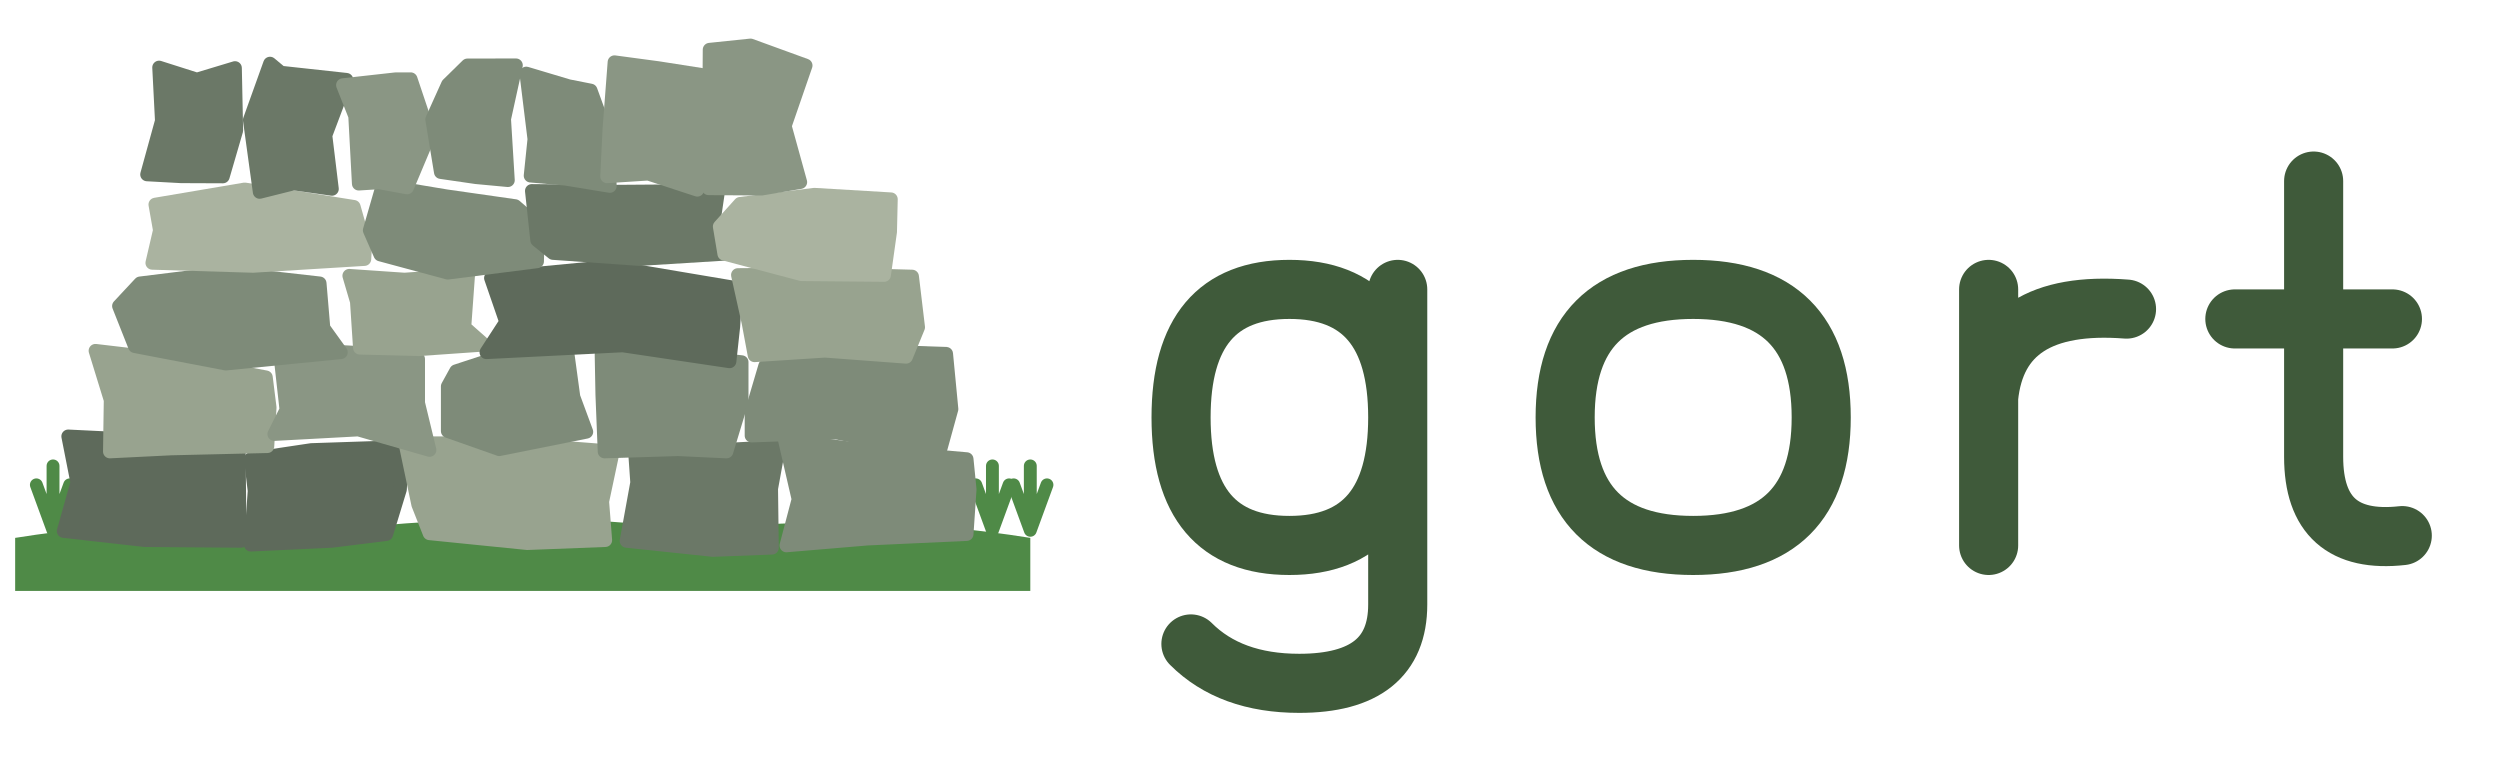
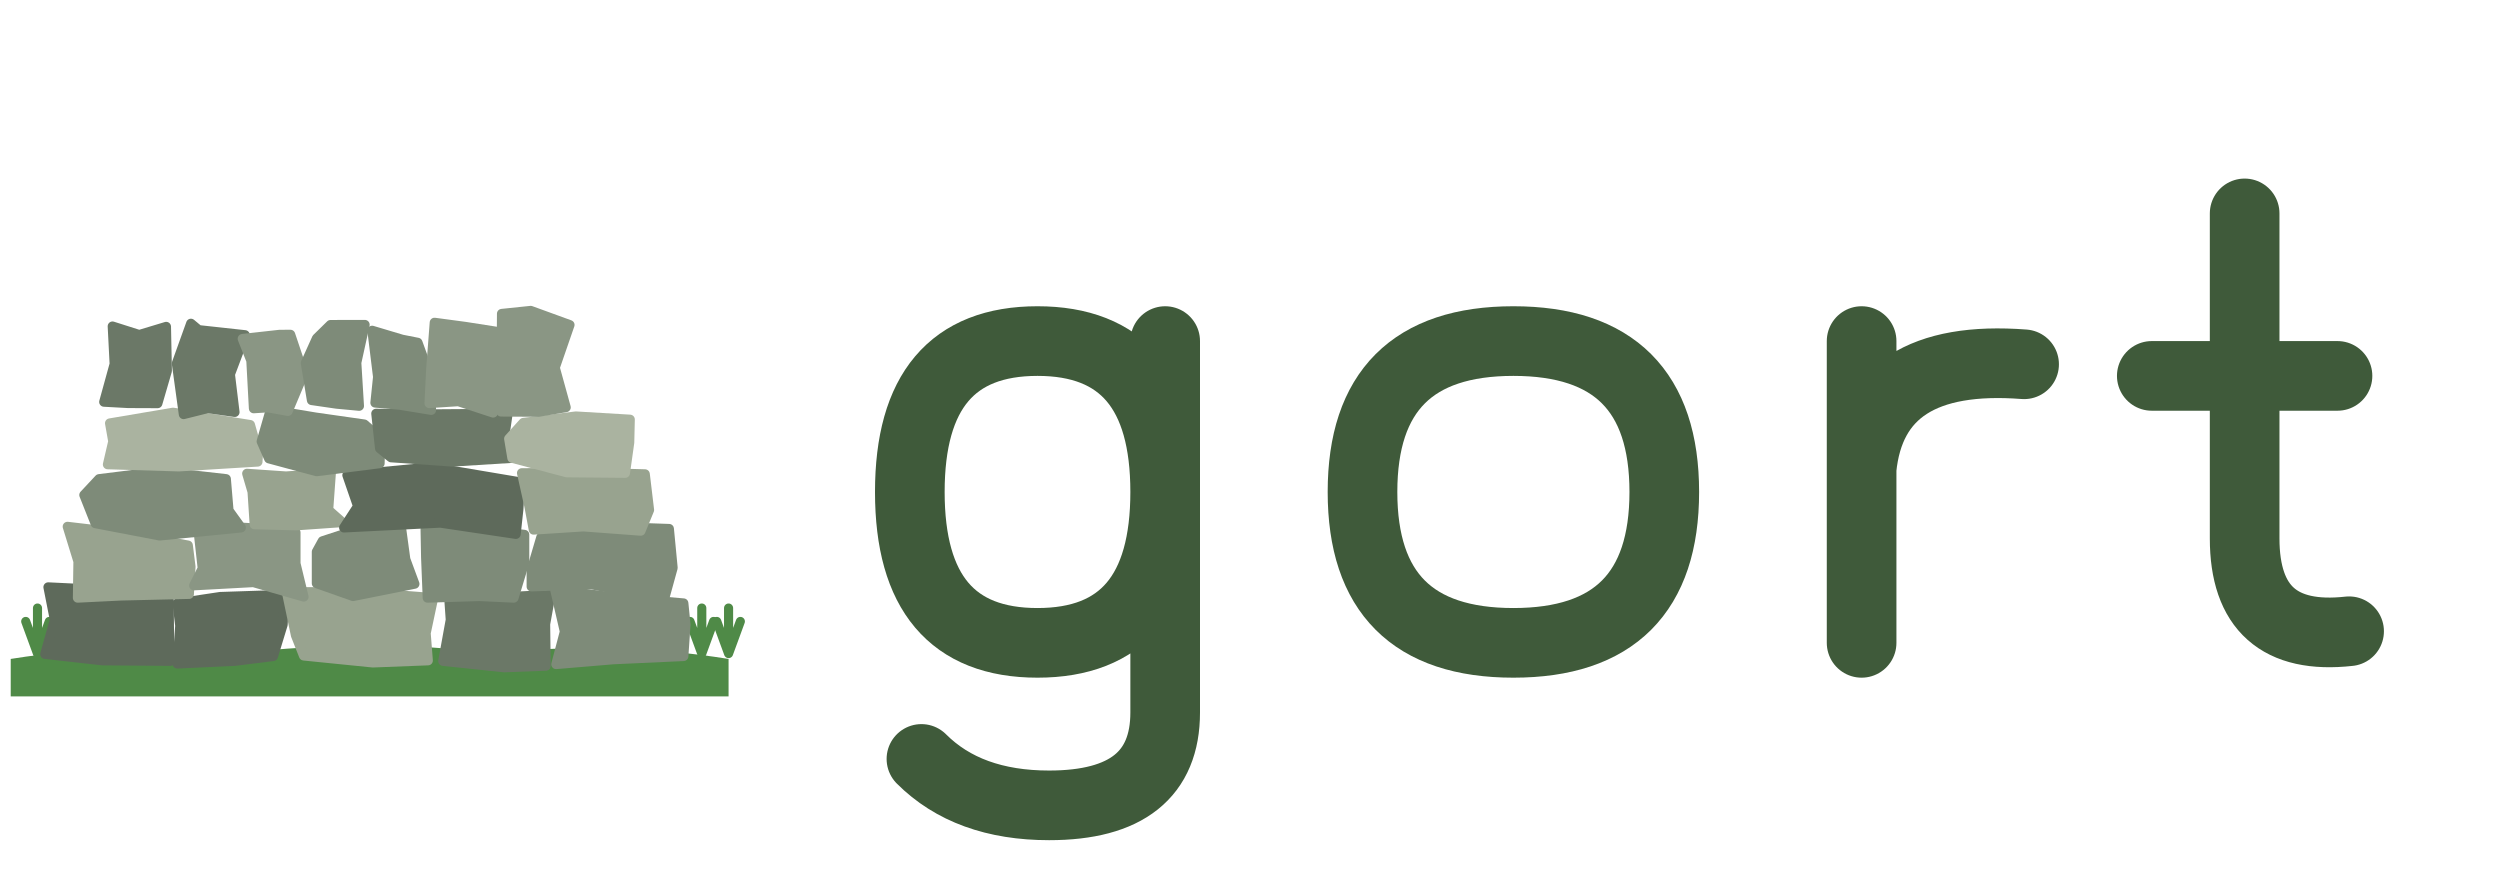
- <svg xmlns="http://www.w3.org/2000/svg" viewBox="-10 -2 330 100" role="img">
-   <path d="M-8 69 Q14 65.5 34 68 Q60 65 82 68 Q104 65.5 126 69 L126 76 L-8 76Z" fill="#4F8A47" />
-   <path d="M-3 68 l-2.2 -6 M-3 68 l0 -8.5 M-3 68 l2.2 -6" stroke="#4F8A47" stroke-width="1.7" stroke-linecap="round" fill="none" />
-   <path d="M3 68 l-2.2 -6 M3 68 l0 -8.5 M3 68 l2.2 -6" stroke="#4F8A47" stroke-width="1.7" stroke-linecap="round" fill="none" />
-   <path d="M121 68 l-2.2 -6 M121 68 l0 -8.5 M121 68 l2.2 -6" stroke="#4F8A47" stroke-width="1.7" stroke-linecap="round" fill="none" />
-   <path d="M126 68 l-2.2 -6 M126 68 l0 -8.5 M126 68 l2.2 -6" stroke="#4F8A47" stroke-width="1.7" stroke-linecap="round" fill="none" />
-   <path d="M-1.0 55.6 L9.3 56.1 L21.5 55.5 L21.6 65.3 L21.8 69.4 L9.1 69.3 L-1.6 68.1 L0.2 61.7Z" fill="#5E6A5B" stroke="#5E6A5B" stroke-width="1.8" stroke-linejoin="round" />
-   <path d="M23.1 58.6 L31.1 57.4 L43.1 57.0 L42.8 62.6 L41.0 68.5 L33.8 69.4 L23.1 69.9 L23.6 62.8Z" fill="#5E6A5B" stroke="#5E6A5B" stroke-width="1.8" stroke-linejoin="round" />
-   <path d="M43.5 56.5 L56.7 56.5 L70.9 57.6 L69.5 64.2 L69.9 69.3 L59.6 69.7 L46.7 68.4 L45.2 64.6Z" fill="#98A38F" stroke="#98A38F" stroke-width="1.8" stroke-linejoin="round" />
-   <path d="M73.8 57.4 L81.3 57.6 L92.8 57.0 L91.8 62.5 L91.9 70.3 L84.1 70.6 L72.7 69.4 L74.1 61.7Z" fill="#6B7867" stroke="#6B7867" stroke-width="1.8" stroke-linejoin="round" />
-   <path d="M93.6 56.1 L103.8 57.4 L117.6 58.6 L118.0 62.6 L117.6 68.5 L104.5 69.1 L93.8 70.0 L95.4 63.9Z" fill="#7E8B79" stroke="#7E8B79" stroke-width="1.8" stroke-linejoin="round" />
-   <path d="M2.6 44.3 L12.8 45.5 L25.1 47.8 L25.6 51.8 L25.3 56.9 L12.6 57.2 L4.5 57.6 L4.6 50.8Z" fill="#98A38F" stroke="#98A38F" stroke-width="1.8" stroke-linejoin="round" />
-   <path d="M26.9 44.0 L37.7 44.6 L45.2 45.4 L45.2 51.2 L46.7 57.4 L37.3 54.7 L26.2 55.3 L27.8 52.1Z" fill="#8A9684" stroke="#8A9684" stroke-width="1.8" stroke-linejoin="round" />
-   <path d="M50.2 47.0 L56.6 44.9 L64.8 43.8 L65.7 50.4 L67.4 55.0 L55.9 57.3 L49.1 54.9 L49.1 49.0Z" fill="#7E8B79" stroke="#7E8B79" stroke-width="1.8" stroke-linejoin="round" />
-   <path d="M69.4 44.8 L76.4 44.5 L87.9 45.8 L87.9 51.0 L85.9 57.6 L79.5 57.3 L69.8 57.6 L69.5 50.1Z" fill="#7E8B79" stroke="#7E8B79" stroke-width="1.8" stroke-linejoin="round" />
-   <path d="M91.0 46.3 L100.5 44.2 L114.9 44.7 L115.6 52.0 L114.0 57.8 L100.4 55.1 L89.2 55.5 L89.2 52.4Z" fill="#7E8B79" stroke="#7E8B79" stroke-width="1.8" stroke-linejoin="round" />
-   <path d="M8.5 35.4 L19.8 34.0 L32.2 35.4 L32.7 41.3 L35.0 44.5 L19.8 46.0 L7.8 43.7 L5.7 38.4Z" fill="#7E8B79" stroke="#7E8B79" stroke-width="1.8" stroke-linejoin="round" />
-   <path d="M36.1 34.4 L43.4 34.9 L51.8 34.3 L51.3 41.2 L53.9 43.5 L45.3 44.1 L37.5 43.9 L37.1 37.8Z" fill="#98A38F" stroke="#98A38F" stroke-width="1.8" stroke-linejoin="round" />
-   <path d="M54.8 34.7 L70.5 33.2 L87.1 36.0 L86.8 41.1 L86.3 45.7 L72.2 43.6 L54.2 44.5 L56.8 40.5Z" fill="#5E6A5B" stroke="#5E6A5B" stroke-width="1.8" stroke-linejoin="round" />
-   <path d="M87.4 34.3 L99.5 34.2 L110.4 34.5 L111.2 41.2 L109.6 45.1 L98.9 44.3 L89.6 44.9 L88.8 40.6Z" fill="#98A38F" stroke="#98A38F" stroke-width="1.8" stroke-linejoin="round" />
-   <path d="M10.5 25.0 L22.3 23.0 L36.7 25.3 L38.2 30.6 L38.1 32.2 L23.4 33.1 L10.1 32.7 L11.1 28.4Z" fill="#AAB3A0" stroke="#AAB3A0" stroke-width="1.8" stroke-linejoin="round" />
-   <path d="M40.5 22.5 L48.9 23.9 L58.0 25.2 L61.0 27.8 L60.9 32.5 L49.1 34.0 L40.2 31.6 L38.8 28.4Z" fill="#7E8B79" stroke="#7E8B79" stroke-width="1.8" stroke-linejoin="round" />
-   <path d="M60.2 23.2 L71.2 23.3 L84.8 23.2 L84.1 28.0 L85.7 31.5 L74.4 32.2 L63.0 31.4 L60.9 29.7Z" fill="#6B7867" stroke="#6B7867" stroke-width="1.8" stroke-linejoin="round" />
-   <path d="M87.7 24.9 L97.5 23.7 L107.6 24.3 L107.5 28.6 L106.7 34.3 L95.8 34.2 L85.6 31.5 L85.0 27.9Z" fill="#AAB3A0" stroke="#AAB3A0" stroke-width="1.8" stroke-linejoin="round" />
-   <path d="M10.4 7.3 L15.5 8.5 L20.4 6.6 L21.2 14.8 L19.9 21.0 L14.4 21.4 L9.9 21.5 L11.3 14.3Z" fill="#6B7867" stroke="#6B7867" stroke-width="1.8" stroke-linejoin="round" transform="rotate(4.4 15.8 14.9)" />
-   <path d="M25.1 6.6 L26.6 7.7 L35.3 8.1 L33.0 15.6 L34.3 22.6 L29.2 22.2 L24.8 23.6 L22.9 14.2Z" fill="#6B7867" stroke="#6B7867" stroke-width="1.8" stroke-linejoin="round" transform="rotate(3.6 28.7 15.1)" />
-   <path d="M35.0 9.5 L41.9 8.4 L43.9 8.3 L46.7 15.5 L44.1 22.6 L40.4 22.1 L37.7 22.4 L36.8 13.5Z" fill="#8A9684" stroke="#8A9684" stroke-width="1.8" stroke-linejoin="round" transform="rotate(2.7 40.8 15.0)" />
-   <path d="M49.4 9.0 L52.1 6.6 L58.5 6.9 L56.6 13.9 L56.7 22.0 L52.5 21.4 L47.9 20.5 L47.1 13.5Z" fill="#7E8B79" stroke="#7E8B79" stroke-width="1.8" stroke-linejoin="round" transform="rotate(-2.8 52.5 14.8)" />
-   <path d="M59.8 7.5 L65.3 9.4 L68.2 10.1 L70.2 16.4 L70.2 22.8 L64.4 21.6 L59.8 21.0 L60.5 16.2Z" fill="#7E8B79" stroke="#7E8B79" stroke-width="1.8" stroke-linejoin="round" transform="rotate(-2.4 64.4 15.5)" />
-   <path d="M70.6 6.6 L76.4 7.0 L83.0 7.6 L82.3 16.3 L82.6 22.7 L76.0 21.0 L70.6 21.7 L70.5 15.4Z" fill="#8A9684" stroke="#8A9684" stroke-width="1.8" stroke-linejoin="round" transform="rotate(3.7 76.9 14.3)" />
-   <path d="M83.6 4.6 L89.0 4.0 L96.3 6.6 L93.6 14.6 L95.7 22.0 L90.6 22.9 L83.6 22.9 L83.6 14.2Z" fill="#8A9684" stroke="#8A9684" stroke-width="1.8" stroke-linejoin="round" transform="rotate(0.4 89.7 13.7)" />
-   <g transform="translate(21.1 2.4) scale(1.3)">
+ <svg xmlns="http://www.w3.org/2000/svg" viewBox="-6 -2 280 100" role="img">
+   <g transform="translate(0 76) scale(0.6) translate(0 -76)">
+     <path d="M-8 69 Q14 65.5 34 68 Q60 65 82 68 Q104 65.5 126 69 L126 76 L-8 76Z" fill="#4F8A47" />
+     <path d="M-3 68 l-2.2 -6 M-3 68 l0 -8.5 M-3 68 l2.2 -6" stroke="#4F8A47" stroke-width="1.7" stroke-linecap="round" fill="none" />
+     <path d="M3 68 l-2.2 -6 M3 68 l0 -8.5 M3 68 l2.2 -6" stroke="#4F8A47" stroke-width="1.7" stroke-linecap="round" fill="none" />
+     <path d="M121 68 l-2.2 -6 M121 68 l0 -8.5 M121 68 l2.2 -6" stroke="#4F8A47" stroke-width="1.7" stroke-linecap="round" fill="none" />
+     <path d="M126 68 l-2.2 -6 M126 68 l0 -8.5 M126 68 l2.2 -6" stroke="#4F8A47" stroke-width="1.7" stroke-linecap="round" fill="none" />
+     <path d="M-1.0 55.6 L9.3 56.1 L21.5 55.5 L21.6 65.3 L21.8 69.4 L9.1 69.3 L-1.6 68.1 L0.2 61.7Z" fill="#5E6A5B" stroke="#5E6A5B" stroke-width="1.8" stroke-linejoin="round" />
+     <path d="M23.1 58.6 L31.1 57.4 L43.1 57.0 L42.8 62.6 L41.0 68.5 L33.8 69.4 L23.1 69.9 L23.6 62.8Z" fill="#5E6A5B" stroke="#5E6A5B" stroke-width="1.8" stroke-linejoin="round" />
+     <path d="M43.5 56.5 L56.7 56.5 L70.9 57.6 L69.5 64.2 L69.9 69.3 L59.6 69.7 L46.7 68.4 L45.2 64.6Z" fill="#98A38F" stroke="#98A38F" stroke-width="1.8" stroke-linejoin="round" />
+     <path d="M73.8 57.4 L81.3 57.6 L92.8 57.0 L91.8 62.5 L91.9 70.3 L84.1 70.6 L72.7 69.4 L74.1 61.7Z" fill="#6B7867" stroke="#6B7867" stroke-width="1.8" stroke-linejoin="round" />
+     <path d="M93.6 56.1 L103.8 57.4 L117.6 58.6 L118.0 62.6 L117.6 68.5 L104.5 69.1 L93.8 70.0 L95.4 63.9Z" fill="#7E8B79" stroke="#7E8B79" stroke-width="1.8" stroke-linejoin="round" />
+     <path d="M2.6 44.3 L12.8 45.5 L25.1 47.8 L25.6 51.8 L25.3 56.9 L12.6 57.2 L4.5 57.6 L4.6 50.8Z" fill="#98A38F" stroke="#98A38F" stroke-width="1.8" stroke-linejoin="round" />
+     <path d="M26.9 44.0 L37.7 44.6 L45.2 45.4 L45.2 51.2 L46.7 57.4 L37.3 54.7 L26.2 55.3 L27.8 52.1Z" fill="#8A9684" stroke="#8A9684" stroke-width="1.8" stroke-linejoin="round" />
+     <path d="M50.2 47.0 L56.6 44.9 L64.8 43.8 L65.7 50.4 L67.4 55.0 L55.9 57.3 L49.1 54.9 L49.1 49.0Z" fill="#7E8B79" stroke="#7E8B79" stroke-width="1.8" stroke-linejoin="round" />
+     <path d="M69.4 44.8 L76.4 44.5 L87.9 45.8 L87.9 51.0 L85.9 57.6 L79.5 57.3 L69.8 57.6 L69.5 50.1Z" fill="#7E8B79" stroke="#7E8B79" stroke-width="1.8" stroke-linejoin="round" />
+     <path d="M91.0 46.3 L100.5 44.2 L114.9 44.7 L115.6 52.0 L114.0 57.8 L100.4 55.1 L89.2 55.5 L89.2 52.4Z" fill="#7E8B79" stroke="#7E8B79" stroke-width="1.8" stroke-linejoin="round" />
+     <path d="M8.5 35.4 L19.8 34.0 L32.2 35.4 L32.7 41.3 L35.0 44.5 L19.8 46.0 L7.8 43.7 L5.7 38.4Z" fill="#7E8B79" stroke="#7E8B79" stroke-width="1.8" stroke-linejoin="round" />
+     <path d="M36.1 34.4 L43.4 34.9 L51.8 34.3 L51.3 41.2 L53.9 43.5 L45.3 44.1 L37.5 43.9 L37.1 37.8Z" fill="#98A38F" stroke="#98A38F" stroke-width="1.8" stroke-linejoin="round" />
+     <path d="M54.8 34.7 L70.5 33.2 L87.1 36.0 L86.8 41.1 L86.3 45.7 L72.2 43.6 L54.2 44.5 L56.8 40.5Z" fill="#5E6A5B" stroke="#5E6A5B" stroke-width="1.8" stroke-linejoin="round" />
+     <path d="M87.4 34.3 L99.5 34.2 L110.4 34.5 L111.2 41.2 L109.6 45.1 L98.9 44.3 L89.6 44.9 L88.8 40.6Z" fill="#98A38F" stroke="#98A38F" stroke-width="1.8" stroke-linejoin="round" />
+     <path d="M10.5 25.0 L22.3 23.0 L36.7 25.3 L38.2 30.6 L38.1 32.2 L23.4 33.1 L10.1 32.7 L11.1 28.4Z" fill="#AAB3A0" stroke="#AAB3A0" stroke-width="1.8" stroke-linejoin="round" />
+     <path d="M40.5 22.5 L48.9 23.9 L58.0 25.2 L61.0 27.8 L60.9 32.5 L49.1 34.0 L40.2 31.6 L38.8 28.4Z" fill="#7E8B79" stroke="#7E8B79" stroke-width="1.8" stroke-linejoin="round" />
+     <path d="M60.2 23.2 L71.2 23.3 L84.8 23.2 L84.1 28.0 L85.7 31.5 L74.4 32.2 L63.0 31.4 L60.9 29.7Z" fill="#6B7867" stroke="#6B7867" stroke-width="1.8" stroke-linejoin="round" />
+     <path d="M87.7 24.9 L97.5 23.7 L107.6 24.3 L107.5 28.6 L106.7 34.3 L95.8 34.2 L85.6 31.5 L85.0 27.9Z" fill="#AAB3A0" stroke="#AAB3A0" stroke-width="1.8" stroke-linejoin="round" />
+     <path d="M10.4 7.3 L15.5 8.5 L20.4 6.6 L21.2 14.8 L19.9 21.0 L14.4 21.4 L9.9 21.5 L11.3 14.3Z" fill="#6B7867" stroke="#6B7867" stroke-width="1.8" stroke-linejoin="round" transform="rotate(4.4 15.8 14.9)" />
+     <path d="M25.1 6.6 L26.6 7.7 L35.3 8.1 L33.0 15.6 L34.3 22.6 L29.2 22.2 L24.8 23.6 L22.9 14.2Z" fill="#6B7867" stroke="#6B7867" stroke-width="1.8" stroke-linejoin="round" transform="rotate(3.6 28.7 15.1)" />
+     <path d="M35.0 9.5 L41.9 8.4 L43.9 8.3 L46.7 15.5 L44.1 22.6 L40.4 22.1 L37.7 22.4 L36.8 13.5Z" fill="#8A9684" stroke="#8A9684" stroke-width="1.8" stroke-linejoin="round" transform="rotate(2.7 40.8 15.0)" />
+     <path d="M49.4 9.0 L52.1 6.6 L58.5 6.9 L56.6 13.9 L56.7 22.0 L52.5 21.4 L47.9 20.5 L47.1 13.5Z" fill="#7E8B79" stroke="#7E8B79" stroke-width="1.8" stroke-linejoin="round" transform="rotate(-2.8 52.5 14.8)" />
+     <path d="M59.8 7.5 L65.3 9.4 L68.2 10.1 L70.2 16.4 L70.2 22.8 L64.4 21.6 L59.8 21.0 L60.5 16.2Z" fill="#7E8B79" stroke="#7E8B79" stroke-width="1.8" stroke-linejoin="round" transform="rotate(-2.4 64.4 15.5)" />
+     <path d="M70.6 6.6 L76.4 7.0 L83.0 7.6 L82.3 16.3 L82.6 22.7 L76.0 21.0 L70.6 21.7 L70.5 15.4Z" fill="#8A9684" stroke="#8A9684" stroke-width="1.8" stroke-linejoin="round" transform="rotate(3.7 76.9 14.3)" />
+     <path d="M83.6 4.6 L89.0 4.0 L96.3 6.6 L93.6 14.6 L95.7 22.0 L90.6 22.9 L83.6 22.9 L83.6 14.2Z" fill="#8A9684" stroke="#8A9684" stroke-width="1.8" stroke-linejoin="round" transform="rotate(0.4 89.7 13.7)" />
+   </g>
+   <g transform="translate(-28.9 2.4) scale(1.3)">
    <path fill="none" stroke="#3F5A3A" stroke-width="6" stroke-linecap="round" stroke-linejoin="round" d="M118 26 V58 Q118 66 108 66 Q101 66 97 62 M118 39 Q118 52 107 52 Q96 52 96 39 Q96 26 107 26 Q118 26 118 39" />
    <path fill="none" stroke="#3F5A3A" stroke-width="6" stroke-linecap="round" stroke-linejoin="round" d="M161 39 Q161 52 148 52 Q135 52 135 39 Q135 26 148 26 Q161 26 161 39" />
    <path fill="none" stroke="#3F5A3A" stroke-width="6" stroke-linecap="round" stroke-linejoin="round" d="M178 26 V52 M178 37 Q179 27 192 28" />
    <path fill="none" stroke="#3F5A3A" stroke-width="6" stroke-linecap="round" stroke-linejoin="round" d="M211 15 V43 Q211 52 220 51 M203 29 H219" />
  </g>
</svg>
